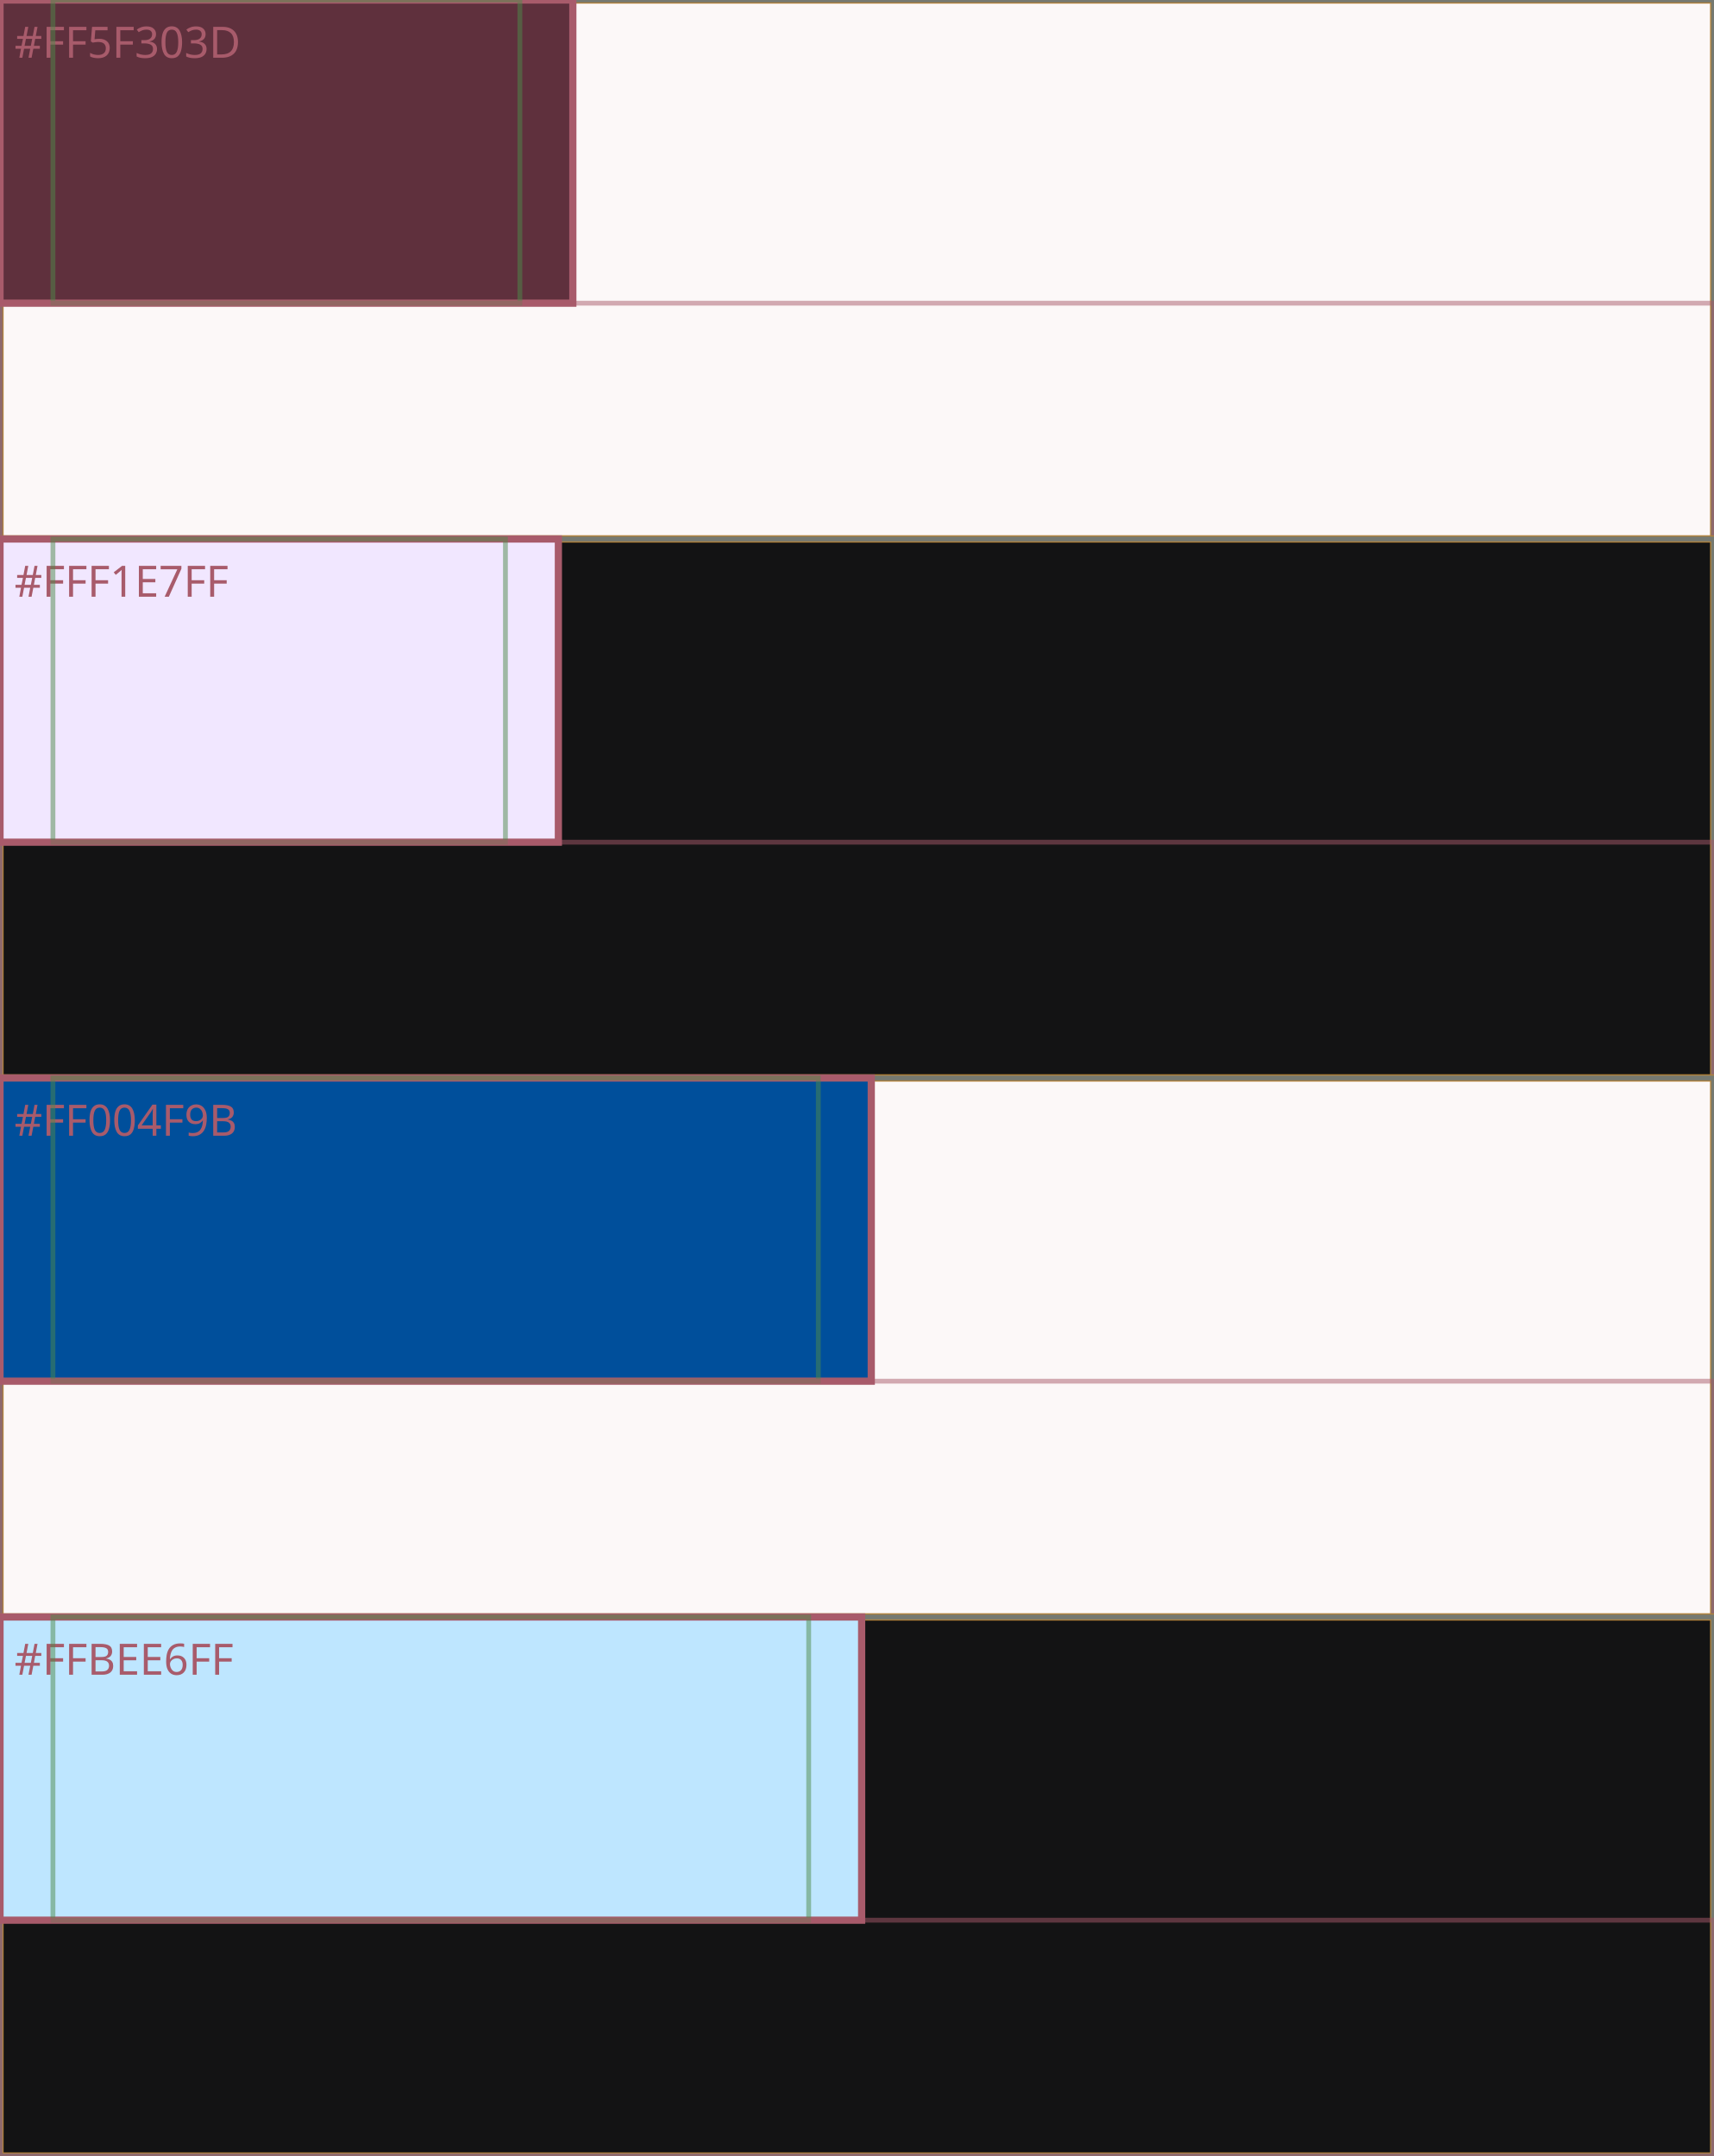
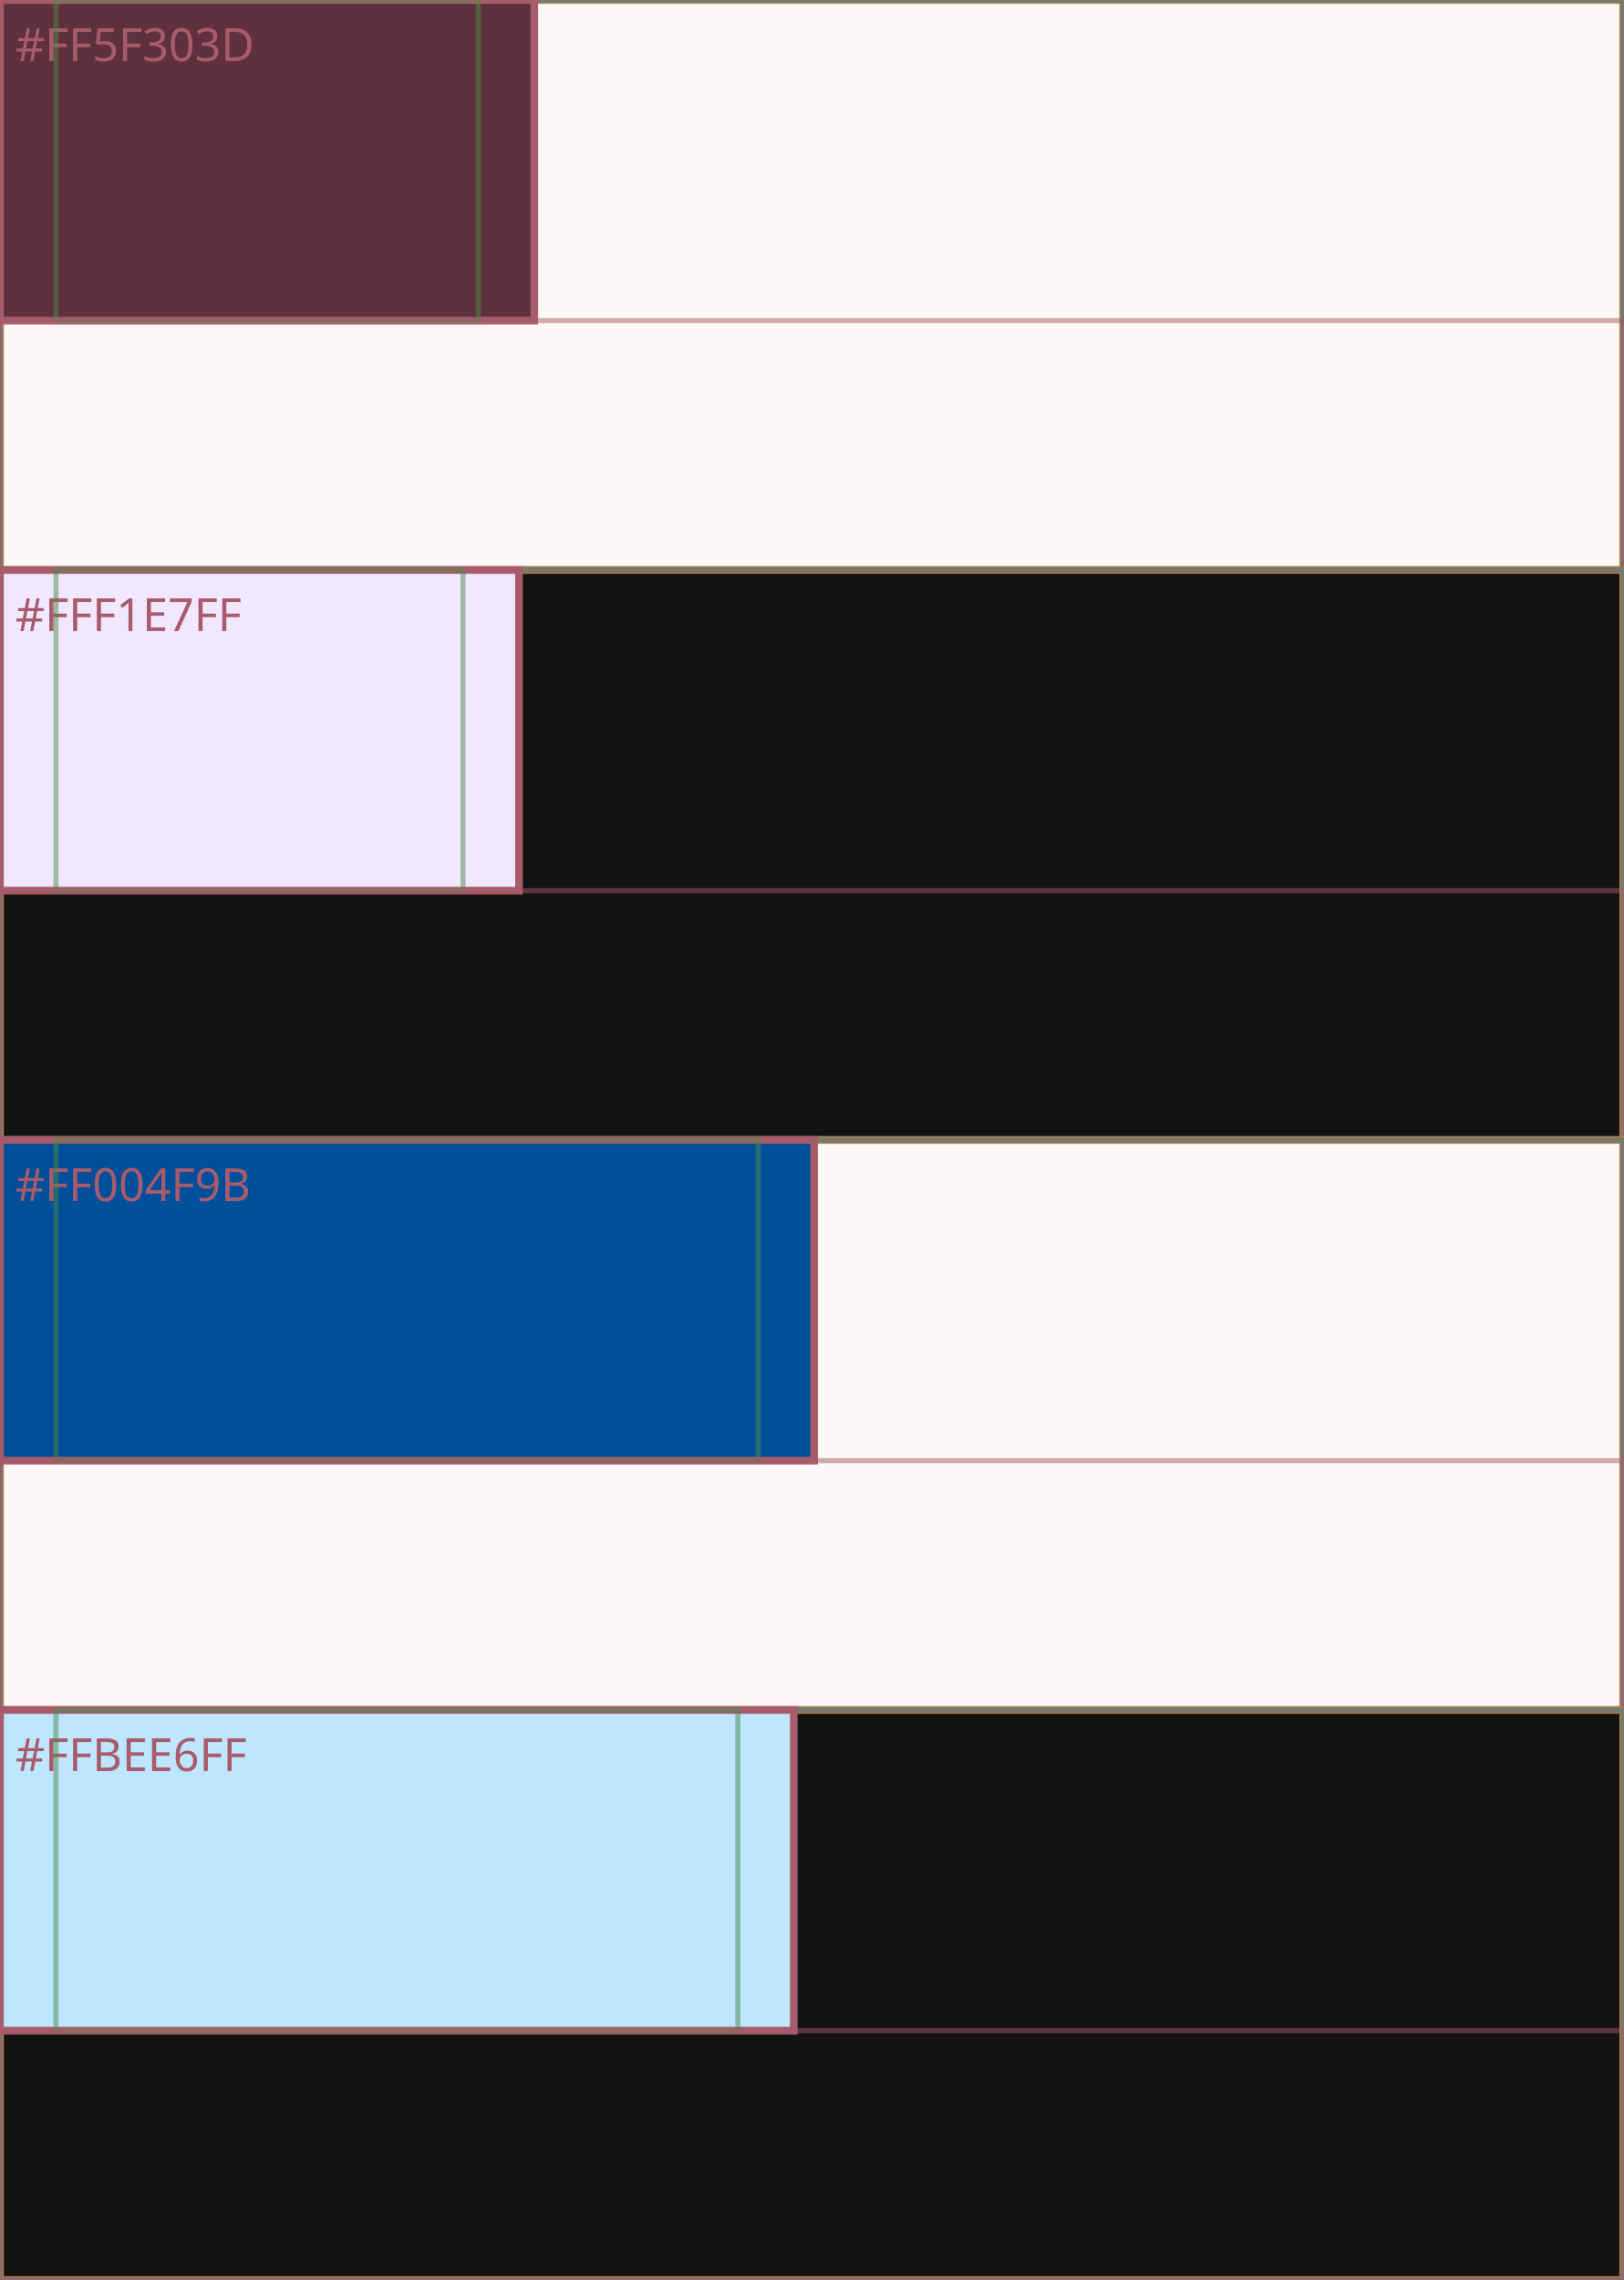
- <svg xmlns="http://www.w3.org/2000/svg" viewBox="0 0 356 448" width="356" height="448" role="img" aria-label="text-body-large layout wireframe">
-   <rect width="356" height="448" fill="#ffffff" />
+ <svg xmlns="http://www.w3.org/2000/svg" viewBox="0 0 319 448" width="319" height="448" role="img" aria-label="text-body-large layout wireframe">
+   <rect width="319" height="448" fill="#ffffff" />
  <g>
-     <rect x="0" y="0" width="356" height="448" fill="none" fill-opacity="0" stroke="#5B6470" stroke-width="1" stroke-opacity="0.5" />
+     <rect x="0" y="0" width="319" height="448" fill="none" fill-opacity="0" stroke="#5B6470" stroke-width="1" stroke-opacity="0.5" />
  </g>
  <g>
-     <rect x="0" y="0" width="356" height="448" fill="#FFFFFF" fill-opacity="1" stroke="#2E7D6B" stroke-width="1.5" stroke-opacity="1" />
-     <text x="3" y="12" font-family="system-ui, sans-serif" font-size="9" fill="#2E7D6B">#FFFFFFFF</text>
+     <rect x="0" y="0" width="319" height="448" fill="none" fill-opacity="0" stroke="#2E7D6B" stroke-width="1" stroke-opacity="0.5" />
  </g>
  <g>
-     <rect x="0" y="0" width="356" height="448" fill="none" fill-opacity="0" stroke="#8E6BA8" stroke-width="1" stroke-opacity="0.5" />
+     <rect x="0" y="0" width="319" height="448" fill="none" fill-opacity="0" stroke="#8E6BA8" stroke-width="1" stroke-opacity="0.5" />
  </g>
  <g>
-     <rect x="0" y="0" width="356" height="112" fill="#FCF8F8" fill-opacity="1" stroke="#B0813B" stroke-width="1.5" stroke-opacity="1" />
+     <rect x="0" y="0" width="319" height="112" fill="#FCF8F8" fill-opacity="1" stroke="#B0813B" stroke-width="1.5" stroke-opacity="1" />
    <text x="3" y="12" font-family="system-ui, sans-serif" font-size="9" fill="#B0813B">#FFFCF8F8</text>
  </g>
  <g>
-     <rect x="0" y="0" width="356" height="112" fill="none" fill-opacity="0" stroke="#3B72A8" stroke-width="1" stroke-opacity="0.5" />
+     <rect x="0" y="0" width="319" height="112" fill="none" fill-opacity="0" stroke="#3B72A8" stroke-width="1" stroke-opacity="0.5" />
  </g>
  <g>
-     <rect x="0" y="0" width="119" height="63" fill="#5F303D" fill-opacity="1" stroke="#A85B6B" stroke-width="1.5" stroke-opacity="1" />
+     <rect x="0" y="0" width="105" height="63" fill="#5F303D" fill-opacity="1" stroke="#A85B6B" stroke-width="1.5" stroke-opacity="1" />
    <text x="3" y="12" font-family="system-ui, sans-serif" font-size="9" fill="#A85B6B">#FF5F303D</text>
  </g>
  <g>
-     <rect x="11" y="0" width="97" height="63" fill="none" fill-opacity="0" stroke="#4F8A4A" stroke-width="1" stroke-opacity="0.5" />
+     <rect x="11" y="0" width="83" height="63" fill="none" fill-opacity="0" stroke="#4F8A4A" stroke-width="1" stroke-opacity="0.5" />
  </g>
  <g>
-     <rect x="0" y="63" width="356" height="49" fill="none" fill-opacity="0" stroke="#A85B6B" stroke-width="1" stroke-opacity="0.5" />
+     <rect x="0" y="63" width="319" height="49" fill="none" fill-opacity="0" stroke="#A85B6B" stroke-width="1" stroke-opacity="0.5" />
  </g>
  <g>
-     <rect x="0" y="112" width="356" height="112" fill="#131314" fill-opacity="1" stroke="#B0813B" stroke-width="1.5" stroke-opacity="1" />
+     <rect x="0" y="112" width="319" height="112" fill="#131314" fill-opacity="1" stroke="#B0813B" stroke-width="1.5" stroke-opacity="1" />
    <text x="3" y="124" font-family="system-ui, sans-serif" font-size="9" fill="#B0813B">#FF131314</text>
  </g>
  <g>
-     <rect x="0" y="112" width="356" height="112" fill="none" fill-opacity="0" stroke="#3B72A8" stroke-width="1" stroke-opacity="0.5" />
+     <rect x="0" y="112" width="319" height="112" fill="none" fill-opacity="0" stroke="#3B72A8" stroke-width="1" stroke-opacity="0.5" />
  </g>
  <g>
-     <rect x="0" y="112" width="116" height="63" fill="#F1E7FF" fill-opacity="1" stroke="#A85B6B" stroke-width="1.5" stroke-opacity="1" />
+     <rect x="0" y="112" width="102" height="63" fill="#F1E7FF" fill-opacity="1" stroke="#A85B6B" stroke-width="1.5" stroke-opacity="1" />
    <text x="3" y="124" font-family="system-ui, sans-serif" font-size="9" fill="#A85B6B">#FFF1E7FF</text>
  </g>
  <g>
-     <rect x="11" y="112" width="94" height="63" fill="none" fill-opacity="0" stroke="#4F8A4A" stroke-width="1" stroke-opacity="0.5" />
+     <rect x="11" y="112" width="80" height="63" fill="none" fill-opacity="0" stroke="#4F8A4A" stroke-width="1" stroke-opacity="0.5" />
  </g>
  <g>
-     <rect x="0" y="175" width="356" height="49" fill="none" fill-opacity="0" stroke="#A85B6B" stroke-width="1" stroke-opacity="0.5" />
+     <rect x="0" y="175" width="319" height="49" fill="none" fill-opacity="0" stroke="#A85B6B" stroke-width="1" stroke-opacity="0.5" />
  </g>
  <g>
-     <rect x="0" y="224" width="356" height="112" fill="#FCF8F8" fill-opacity="1" stroke="#B0813B" stroke-width="1.5" stroke-opacity="1" />
+     <rect x="0" y="224" width="319" height="112" fill="#FCF8F8" fill-opacity="1" stroke="#B0813B" stroke-width="1.5" stroke-opacity="1" />
    <text x="3" y="236" font-family="system-ui, sans-serif" font-size="9" fill="#B0813B">#FFFCF8F8</text>
  </g>
  <g>
-     <rect x="0" y="224" width="356" height="112" fill="none" fill-opacity="0" stroke="#3B72A8" stroke-width="1" stroke-opacity="0.5" />
+     <rect x="0" y="224" width="319" height="112" fill="none" fill-opacity="0" stroke="#3B72A8" stroke-width="1" stroke-opacity="0.5" />
  </g>
  <g>
-     <rect x="0" y="224" width="181" height="63" fill="#004F9B" fill-opacity="1" stroke="#A85B6B" stroke-width="1.5" stroke-opacity="1" />
+     <rect x="0" y="224" width="160" height="63" fill="#004F9B" fill-opacity="1" stroke="#A85B6B" stroke-width="1.5" stroke-opacity="1" />
    <text x="3" y="236" font-family="system-ui, sans-serif" font-size="9" fill="#A85B6B">#FF004F9B</text>
  </g>
  <g>
-     <rect x="11" y="224" width="159" height="63" fill="none" fill-opacity="0" stroke="#4F8A4A" stroke-width="1" stroke-opacity="0.5" />
+     <rect x="11" y="224" width="138" height="63" fill="none" fill-opacity="0" stroke="#4F8A4A" stroke-width="1" stroke-opacity="0.5" />
  </g>
  <g>
-     <rect x="0" y="287" width="356" height="49" fill="none" fill-opacity="0" stroke="#A85B6B" stroke-width="1" stroke-opacity="0.5" />
+     <rect x="0" y="287" width="319" height="49" fill="none" fill-opacity="0" stroke="#A85B6B" stroke-width="1" stroke-opacity="0.5" />
  </g>
  <g>
-     <rect x="0" y="336" width="356" height="112" fill="#131314" fill-opacity="1" stroke="#B0813B" stroke-width="1.5" stroke-opacity="1" />
+     <rect x="0" y="336" width="319" height="112" fill="#131314" fill-opacity="1" stroke="#B0813B" stroke-width="1.5" stroke-opacity="1" />
    <text x="3" y="348" font-family="system-ui, sans-serif" font-size="9" fill="#B0813B">#FF131314</text>
  </g>
  <g>
-     <rect x="0" y="336" width="356" height="112" fill="none" fill-opacity="0" stroke="#3B72A8" stroke-width="1" stroke-opacity="0.5" />
+     <rect x="0" y="336" width="319" height="112" fill="none" fill-opacity="0" stroke="#3B72A8" stroke-width="1" stroke-opacity="0.5" />
  </g>
  <g>
-     <rect x="0" y="336" width="179" height="63" fill="#BEE6FF" fill-opacity="1" stroke="#A85B6B" stroke-width="1.5" stroke-opacity="1" />
+     <rect x="0" y="336" width="156" height="63" fill="#BEE6FF" fill-opacity="1" stroke="#A85B6B" stroke-width="1.5" stroke-opacity="1" />
    <text x="3" y="348" font-family="system-ui, sans-serif" font-size="9" fill="#A85B6B">#FFBEE6FF</text>
  </g>
  <g>
-     <rect x="11" y="336" width="157" height="63" fill="none" fill-opacity="0" stroke="#4F8A4A" stroke-width="1" stroke-opacity="0.5" />
+     <rect x="11" y="336" width="134" height="63" fill="none" fill-opacity="0" stroke="#4F8A4A" stroke-width="1" stroke-opacity="0.5" />
  </g>
  <g>
-     <rect x="0" y="399" width="356" height="49" fill="none" fill-opacity="0" stroke="#A85B6B" stroke-width="1" stroke-opacity="0.5" />
+     <rect x="0" y="399" width="319" height="49" fill="none" fill-opacity="0" stroke="#A85B6B" stroke-width="1" stroke-opacity="0.5" />
  </g>
</svg>
